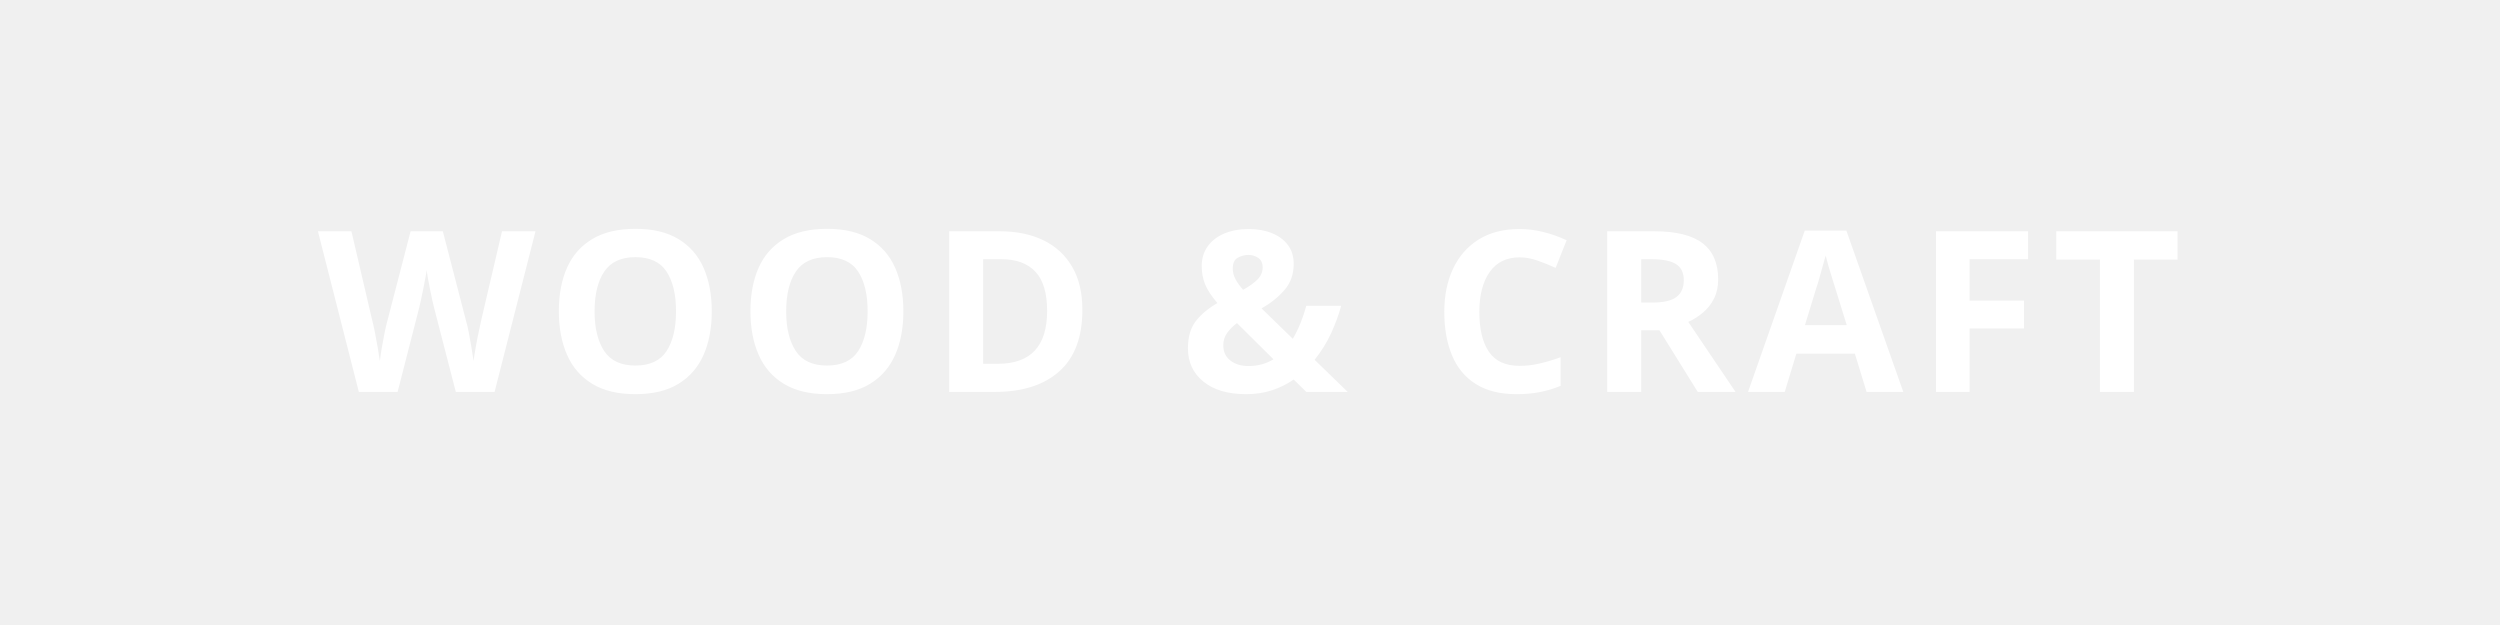
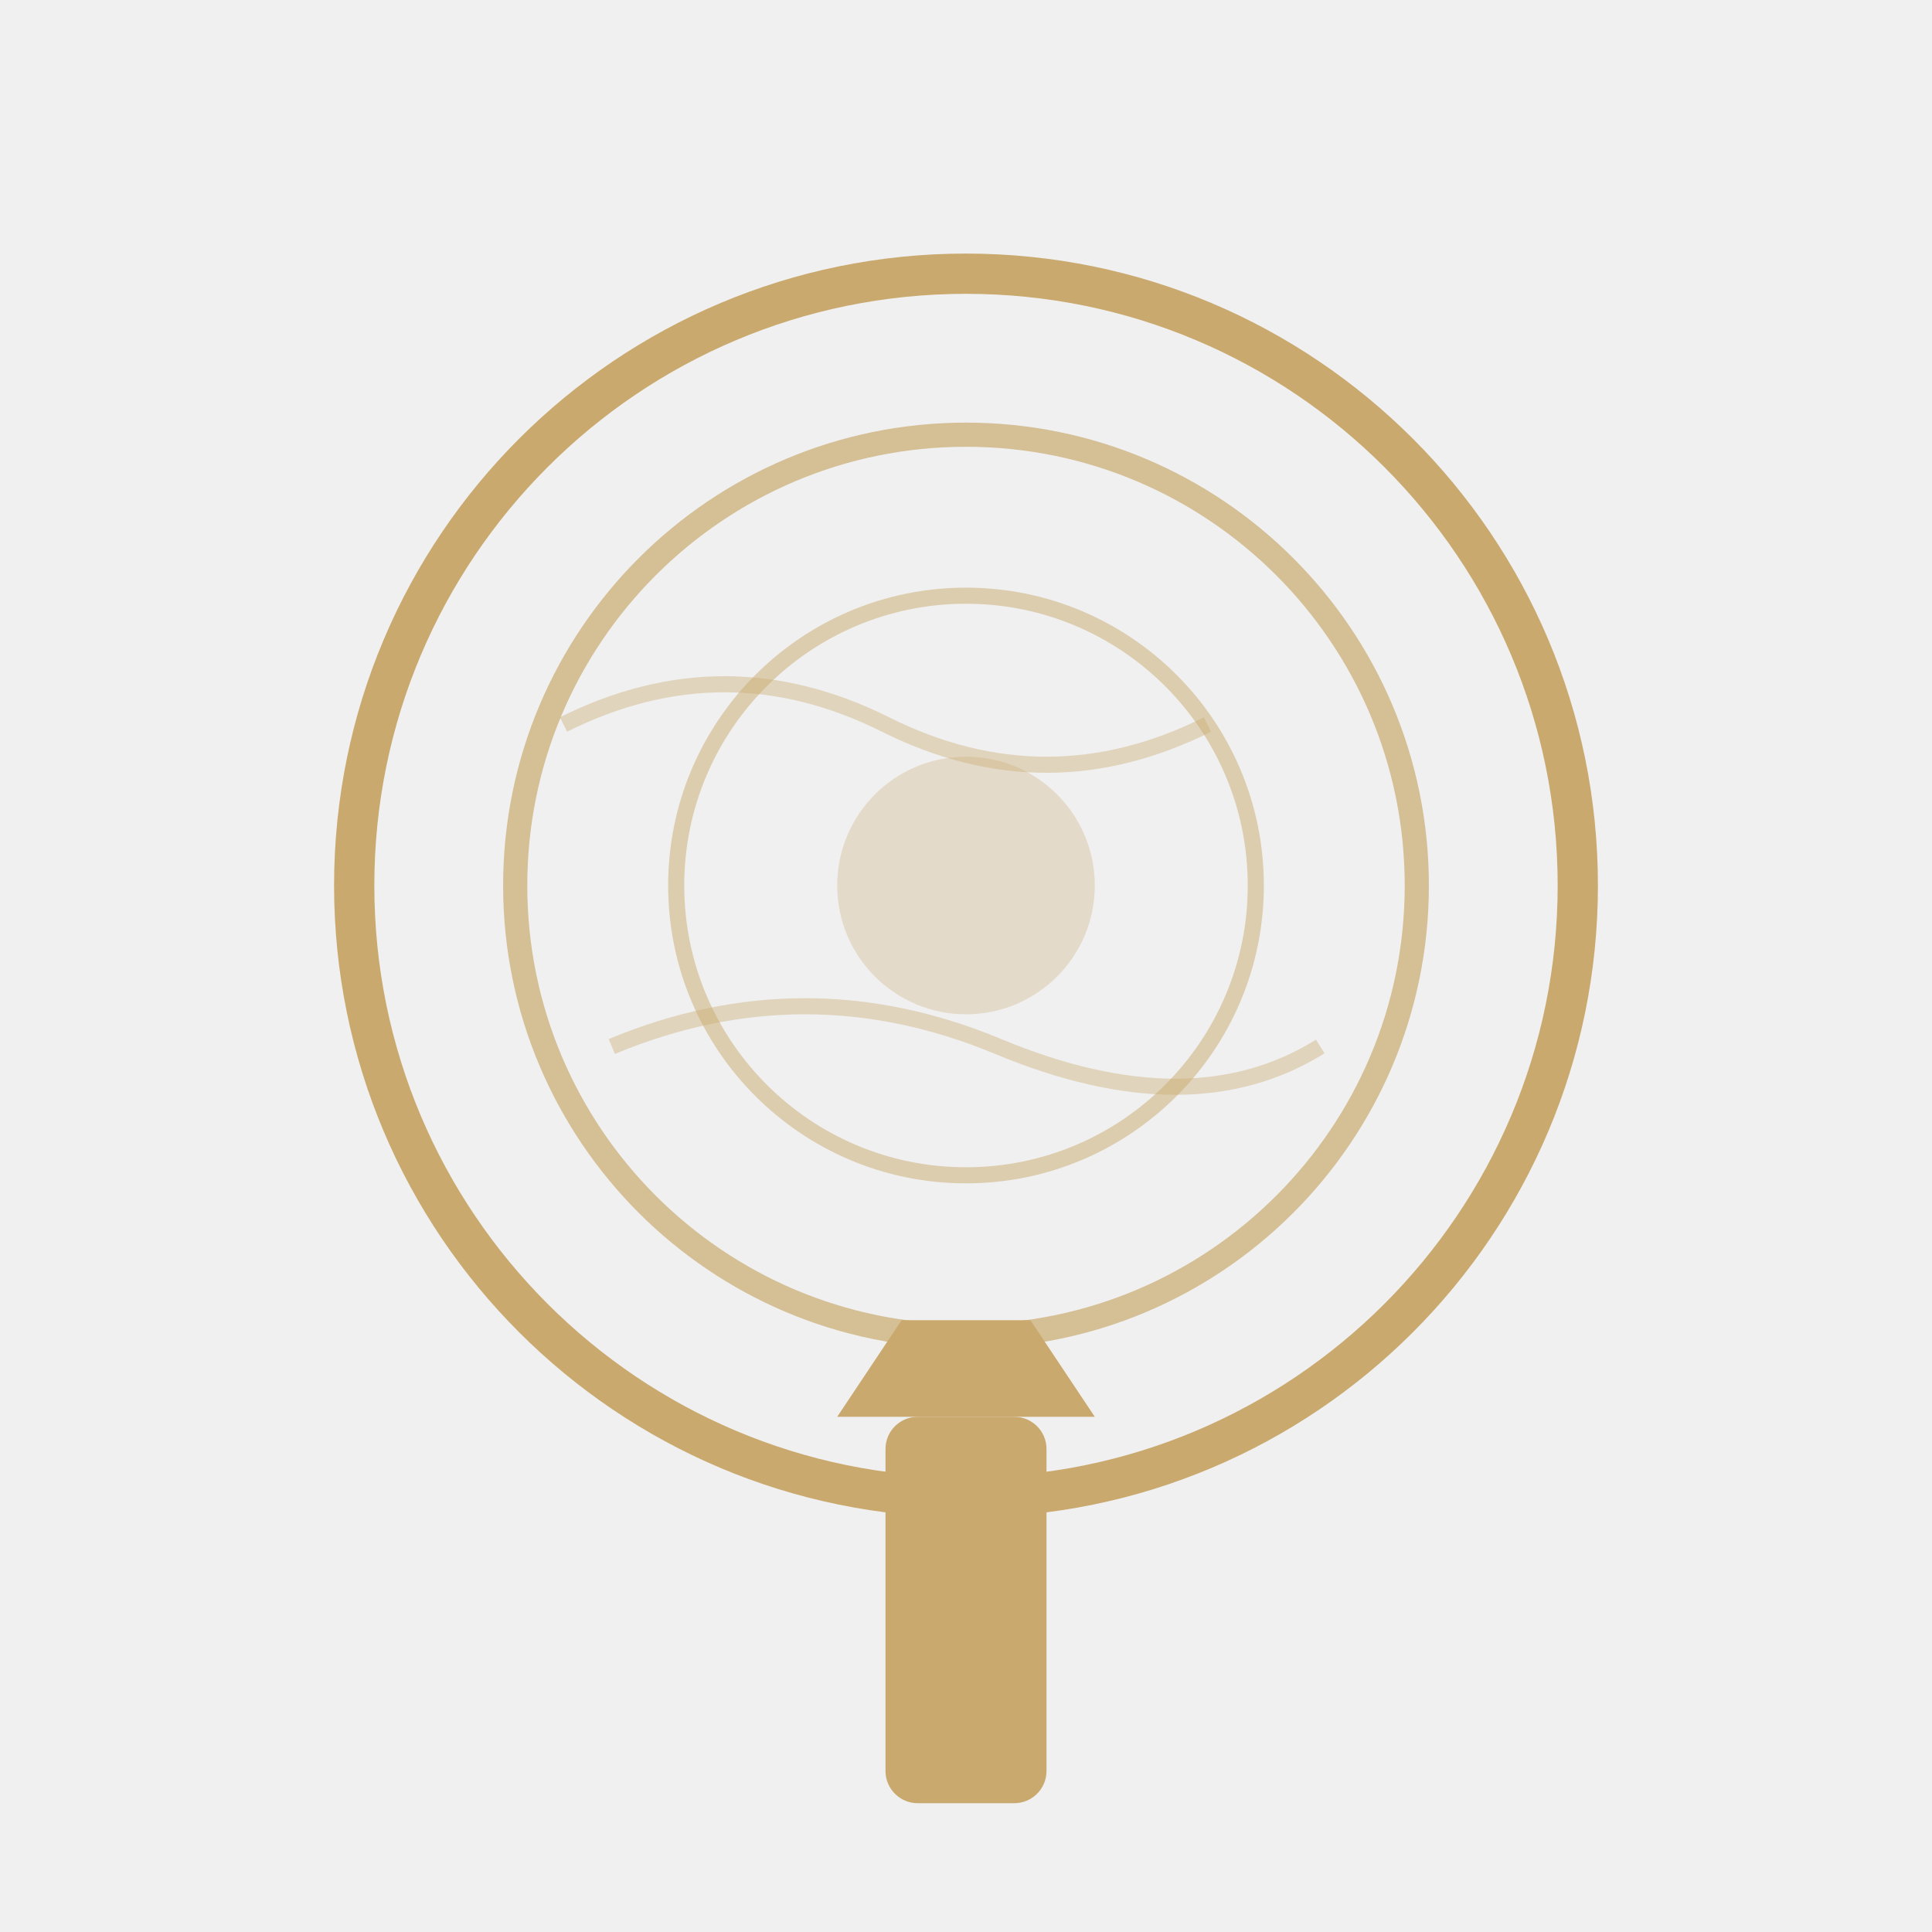
- <svg xmlns="http://www.w3.org/2000/svg" viewBox="0 0 400 100" width="400" height="100">
-   <text x="50%" y="50%" dominant-baseline="middle" text-anchor="middle" font-family="system-ui, sans-serif" font-weight="800" font-size="36" fill="#ffffff" letter-spacing="2">WOOD &amp; CRAFT</text>
+ <svg xmlns="http://www.w3.org/2000/svg" viewBox="0 0 120 120" fill="none">
+   <circle cx="60" cy="55" r="38" fill="none" stroke="#C9A96E" stroke-width="2.5" />
+   <circle cx="60" cy="55" r="28" fill="none" stroke="#C9A96E" stroke-width="1.5" opacity="0.7" />
+   <circle cx="60" cy="55" r="18" fill="none" stroke="#C9A96E" stroke-width="1" opacity="0.5" />
+   <circle cx="60" cy="55" r="8" fill="#C9A96E" opacity="0.3" />
+   <rect x="55" y="88" width="10" height="24" rx="2" fill="#C9A96E" />
+   <polygon points="52,88 68,88 64,82 56,82" fill="#C9A96E" />
+   <path d="M35 45 Q45 40 55 45 T75 45" fill="none" stroke="#C9A96E" stroke-width="1" opacity="0.4" />
+   <path d="M38 65 Q50 60 62 65 T82 65" fill="none" stroke="#C9A96E" stroke-width="1" opacity="0.4" />
</svg>
